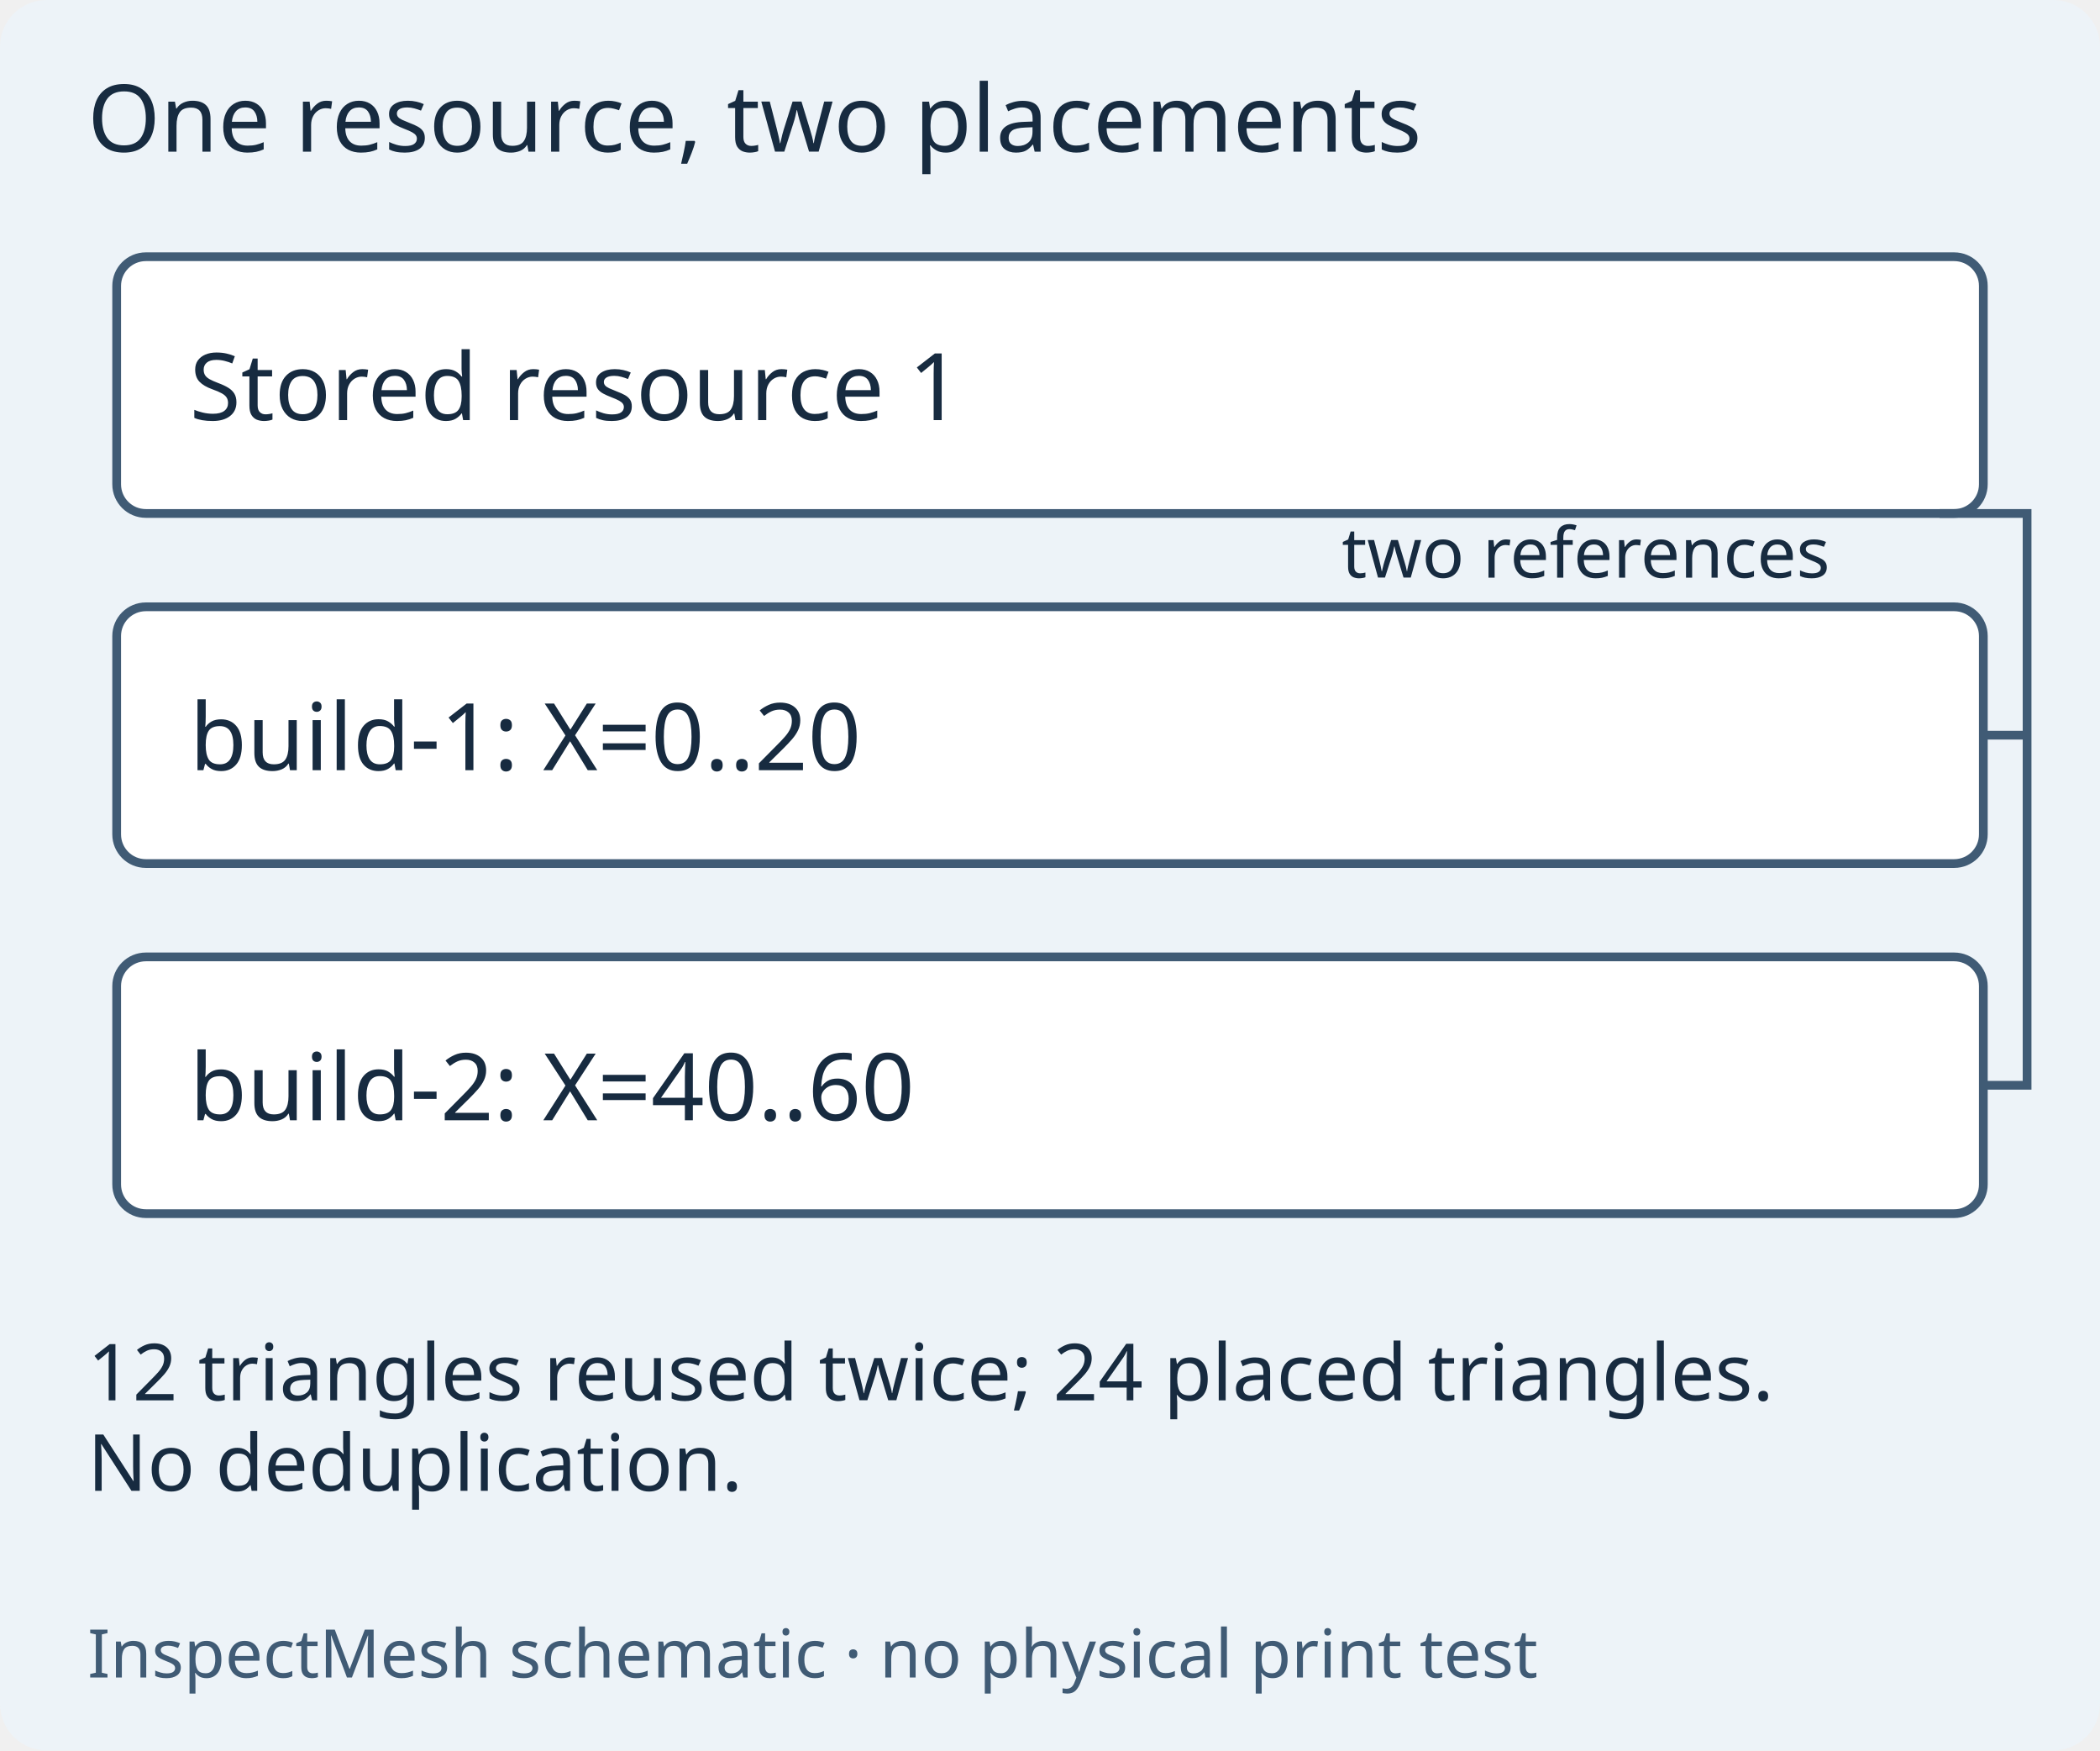
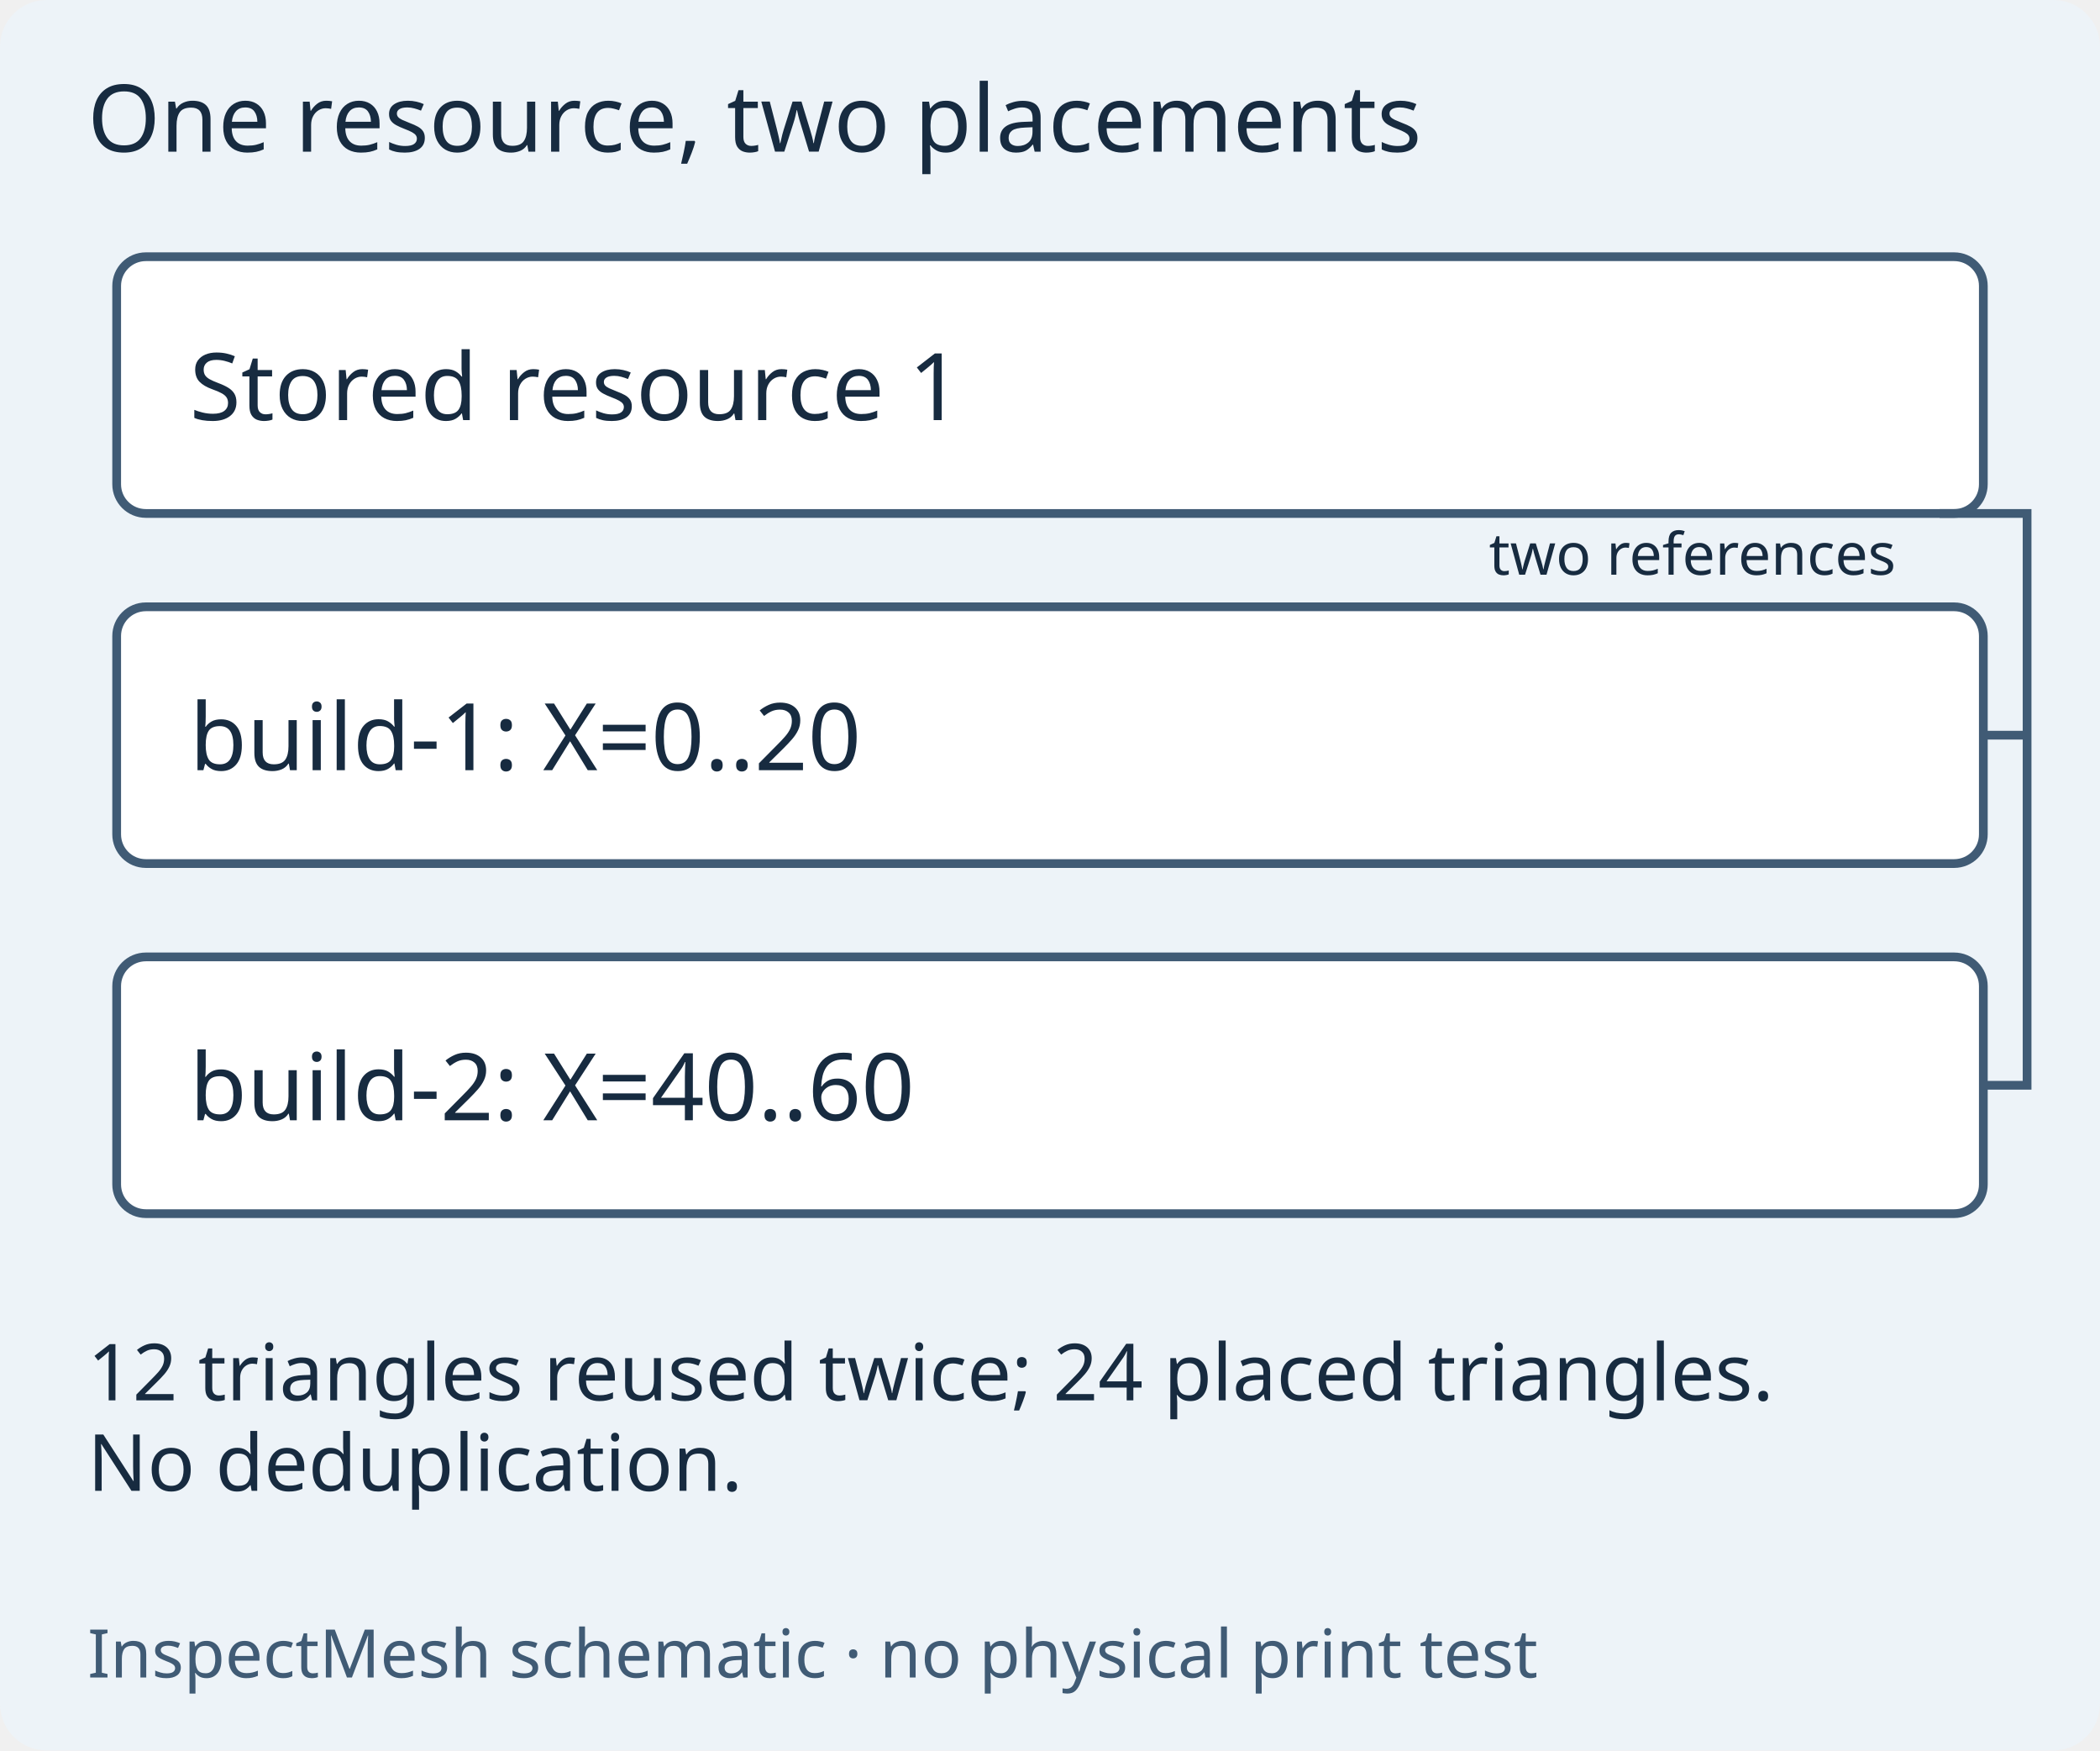
<svg xmlns="http://www.w3.org/2000/svg" viewBox="0 0 720 600" role="img" aria-labelledby="title desc">
  <rect width="720" height="600" rx="16" fill="#edf3f8" />
  <g font-family="sans-serif" fill="#172b40">
    <text x="30" y="52" font-size="32">One resource, two placements</text>
    <rect x="40" y="88" width="640" height="88" rx="10" fill="white" stroke="#405b75" stroke-width="3" />
    <text x="65" y="144" font-size="32">Stored resource 1</text>
    <rect x="40" y="208" width="640" height="88" rx="10" fill="white" stroke="#405b75" stroke-width="3" />
    <text x="65" y="264" font-size="32">build-1: X=0..20</text>
    <rect x="40" y="328" width="640" height="88" rx="10" fill="white" stroke="#405b75" stroke-width="3" />
    <text x="65" y="384" font-size="32">build-2: X=40..60</text>
    <path d="M665 176h30v196h-15m15-120h-15" stroke="#405b75" fill="none" stroke-width="3" />
-     <text x="460" y="198" font-size="24">two references</text>
+     <text x="650" y="197" font-size="20" text-anchor="end">two references</text>
    <text x="30" y="480" font-size="27">12 triangles reused twice; 24 placed triangles.</text>
    <text x="30" y="511" font-size="27">No deduplication.</text>
    <text x="30" y="575" fill="#405b75" font-size="23">InspectMesh schematic · no physical print test</text>
  </g>
</svg>
